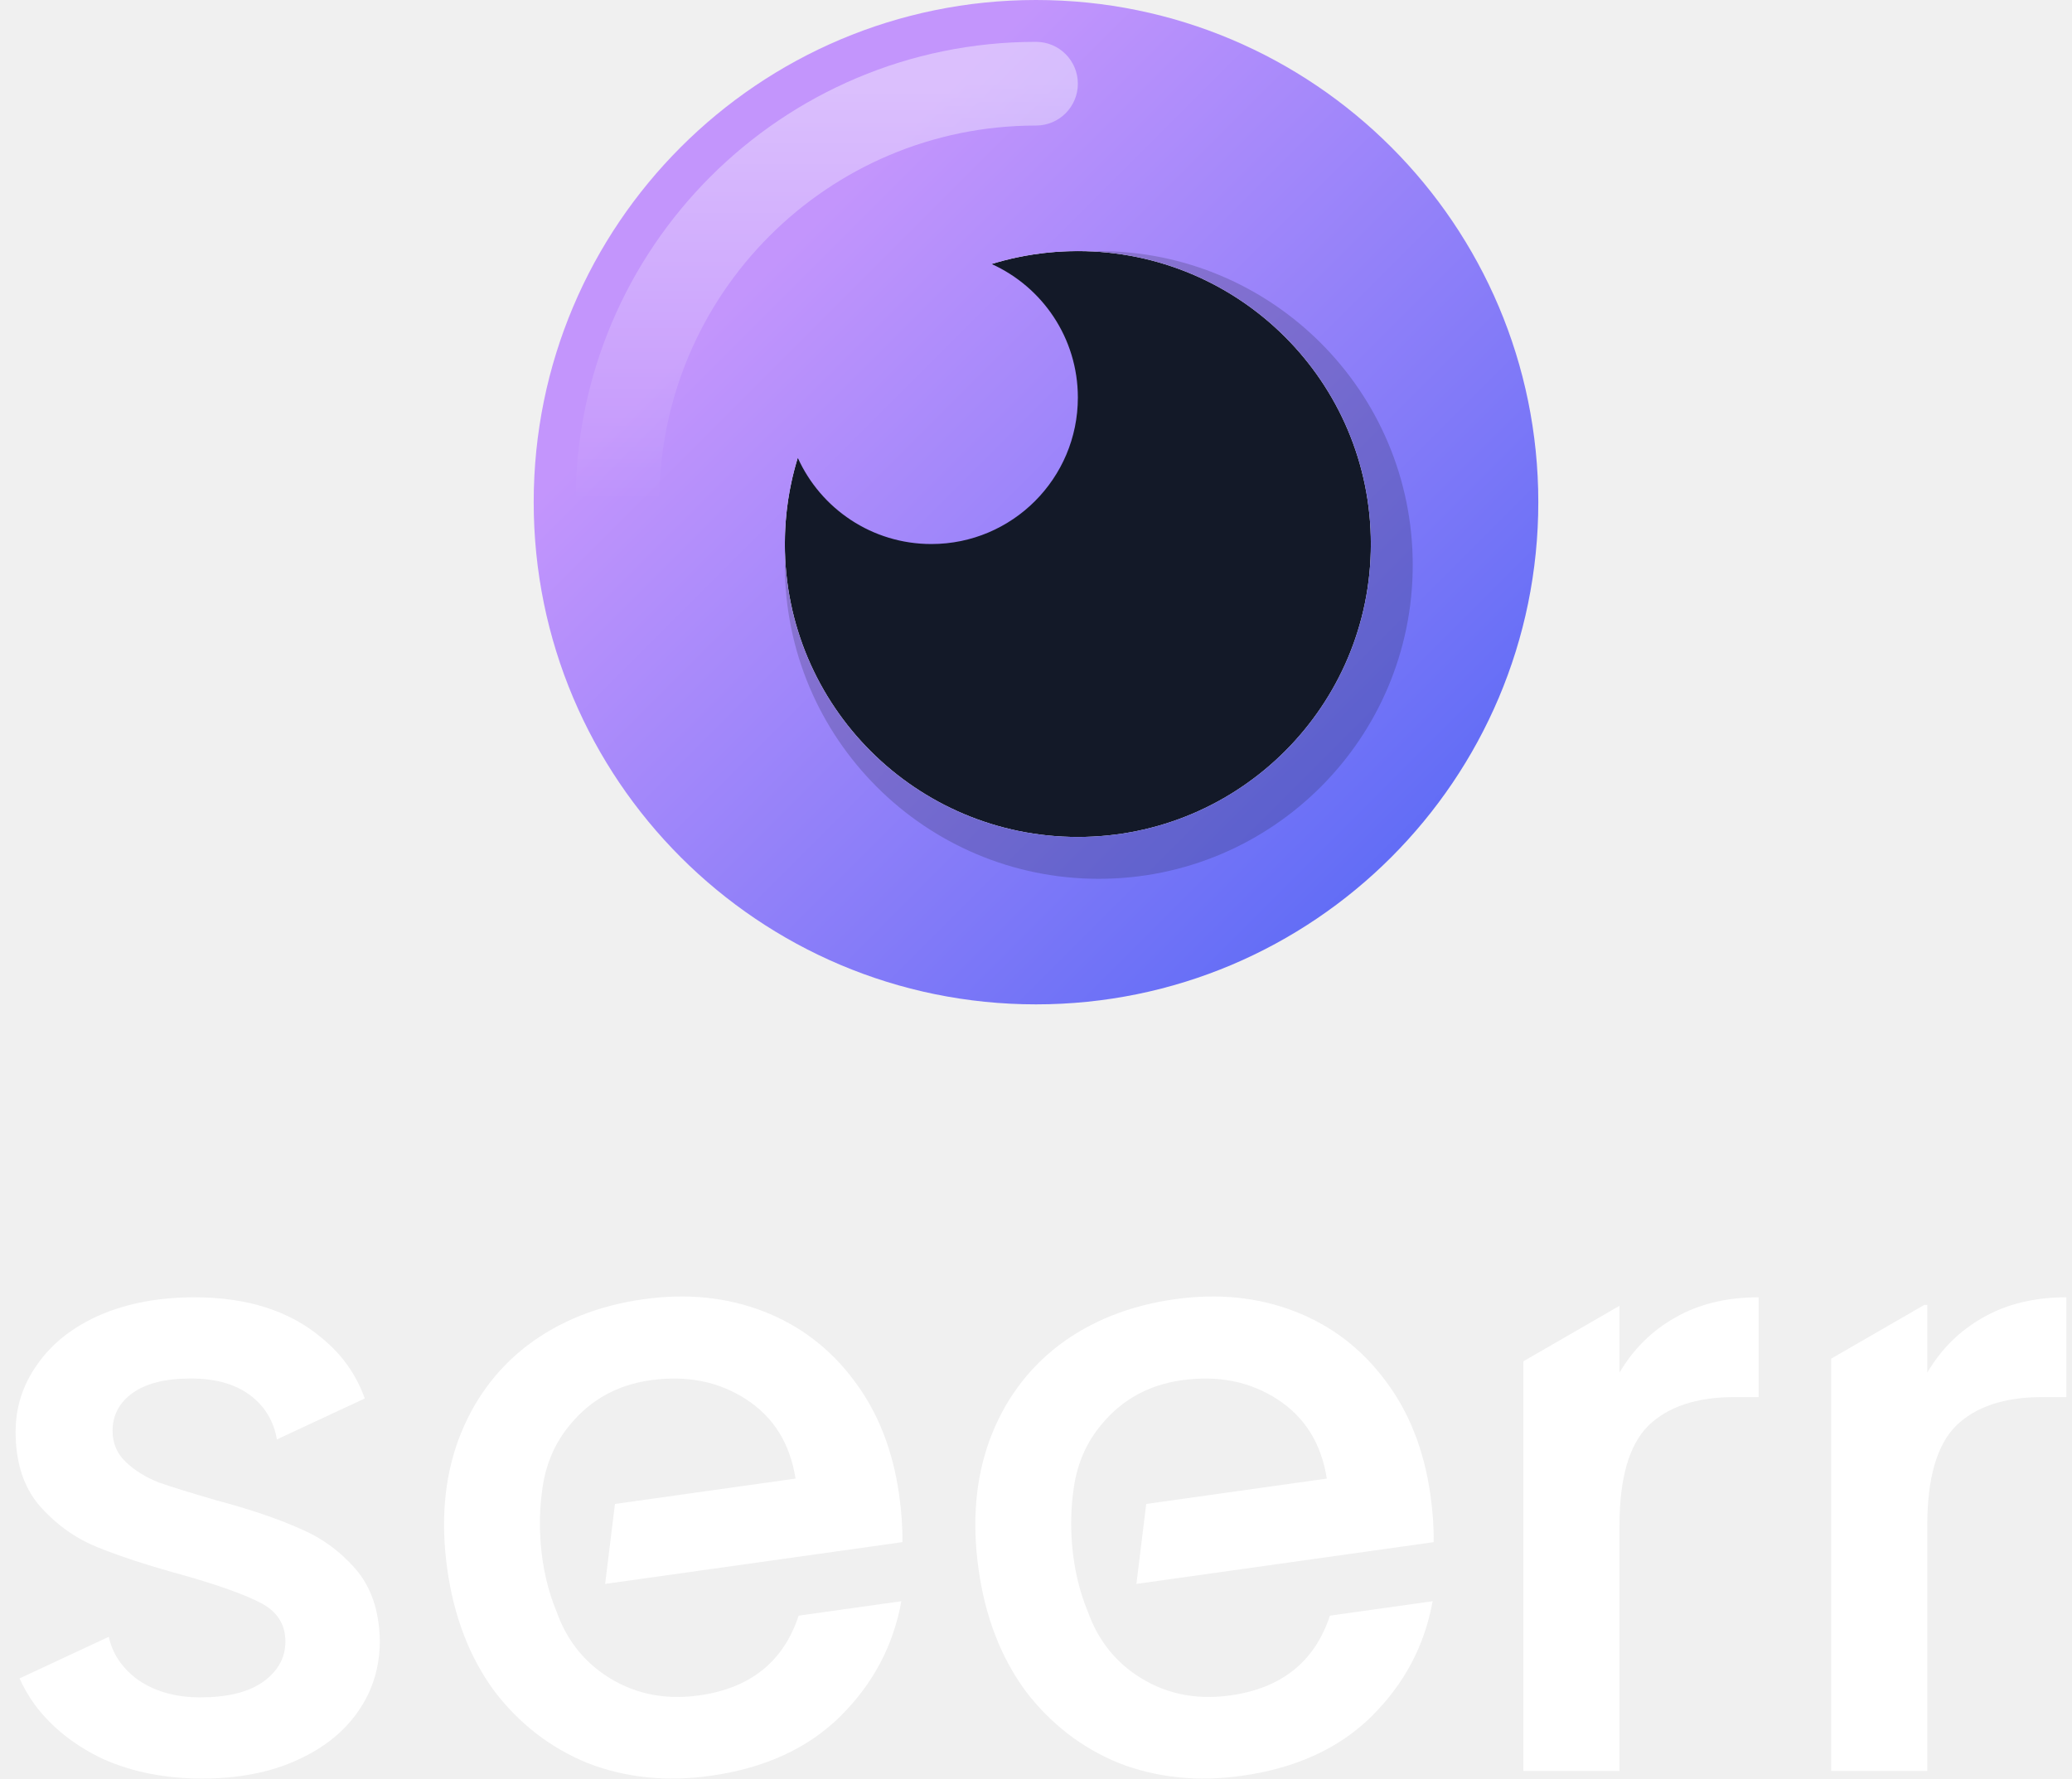
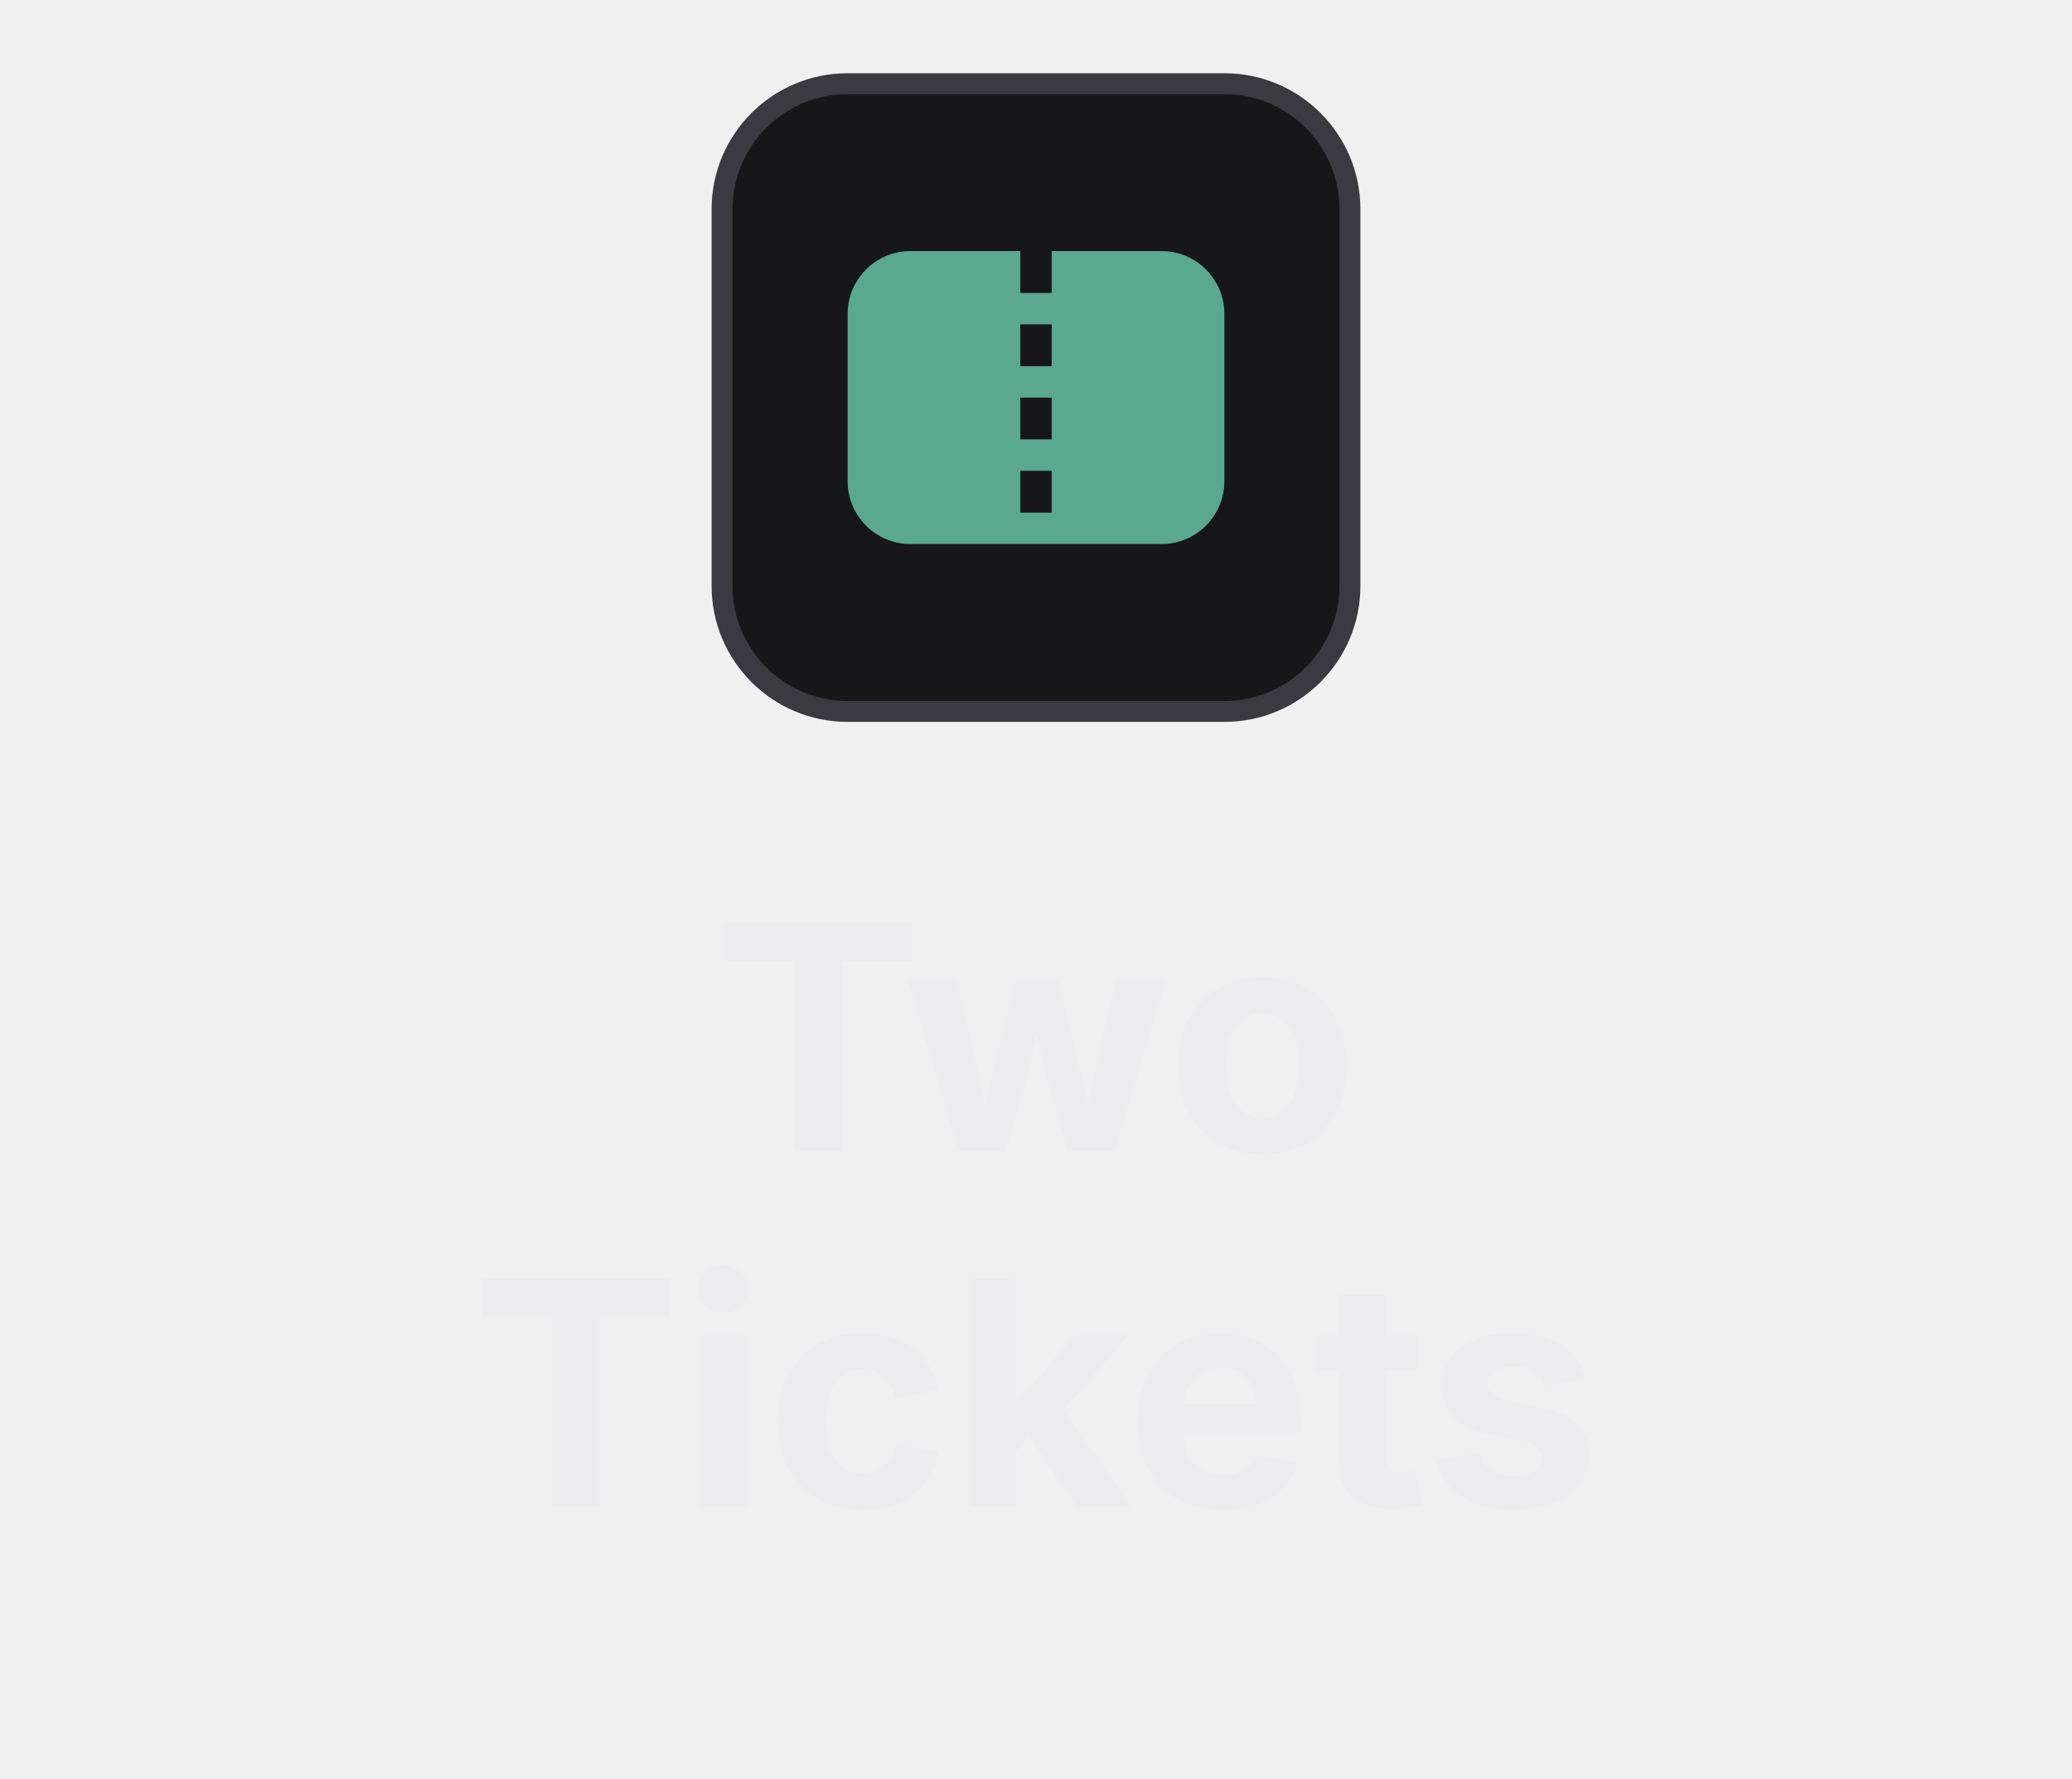
<svg xmlns="http://www.w3.org/2000/svg" width="198" height="170" viewBox="0 0 198 170" fill="none">
-   <circle cx="103" cy="52" r="28" fill="#131928" />
-   <path fill-rule="evenodd" clip-rule="evenodd" d="M99 96C125.51 96 147 74.51 147 48C147 21.49 125.51 0 99 0C72.49 0 51 21.49 51 48C51 74.51 72.49 96 99 96ZM131 52C131 67.464 118.464 80 103 80C87.536 80 75 67.464 75 52C75 49.13 75.432 46.361 76.234 43.755C78.429 48.617 83.319 52 89 52C96.732 52 103 45.732 103 38C103 32.319 99.617 27.429 94.755 25.234C97.362 24.432 100.13 24 103 24C118.464 24 131 36.536 131 52Z" fill="url(#paint0_linear_311_206)" />
-   <path opacity="0.2" fill-rule="evenodd" clip-rule="evenodd" d="M131 52C131 67.464 118.464 80 103 80C87.864 80 75.533 67.99 75.017 52.979C75.006 53.318 75 53.658 75 54C75 70.569 88.431 84 105 84C121.569 84 135 70.569 135 54C135 37.431 121.569 24 105 24C104.66 24 104.321 24.006 103.983 24.017C118.992 24.535 131 36.865 131 52Z" fill="#131928" />
-   <path fill-rule="evenodd" clip-rule="evenodd" d="M99 12C79.118 12 63 28.118 63 48C63 50.209 61.209 52 59 52C56.791 52 55 50.209 55 48C55 23.7 74.7 4 99 4C101.209 4 103 5.791 103 8C103 10.209 101.209 12 99 12Z" fill="url(#paint1_linear_311_206)" />
-   <path fill-rule="evenodd" clip-rule="evenodd" d="M174.984 129.867V169.272H184.169V145.828C184.169 141.301 185.082 138.121 186.909 136.288C188.789 134.456 191.528 133.54 195.127 133.54H197.463V124C194.402 124 191.743 124.647 189.487 125.94C187.285 127.18 185.512 128.931 184.169 131.195V124.728H183.886L174.984 129.867Z" fill="white" />
-   <path fill-rule="evenodd" clip-rule="evenodd" d="M145.573 130.117V169.272H154.758V145.828C154.758 141.301 155.671 138.121 157.498 136.288C159.377 134.456 162.117 133.54 165.716 133.54H168.052V124C164.99 124 162.332 124.647 160.076 125.94C157.874 127.18 156.101 128.931 154.758 131.195V124.814L145.573 130.117Z" fill="white" />
-   <path fill-rule="evenodd" clip-rule="evenodd" d="M136.689 142.875C136.922 144.529 137.026 146.039 137 147.403L108.595 151.395L109.533 143.752L126.79 141.327C126.264 137.972 124.689 135.445 122.063 133.746C119.438 132.047 116.396 131.44 112.939 131.926C109.801 132.367 107.257 133.759 105.308 136.101C103.756 137.917 102.837 140.106 102.55 142.669C102.192 145.346 102.195 149.861 103.977 154.106C104.886 156.629 106.398 158.614 108.513 160.06C111.153 161.866 114.176 162.53 117.58 162.051C122.473 161.364 125.642 158.823 127.085 154.429L136.899 153.05C136.139 157.293 134.188 160.969 131.045 164.078C127.948 167.125 123.819 169.012 118.66 169.737C114.458 170.327 110.55 169.924 106.936 168.527C103.369 167.069 100.387 164.767 97.992 161.62C95.643 158.413 94.15 154.541 93.512 150.004C92.875 145.468 93.22 141.365 94.549 137.695C95.923 133.964 98.127 130.933 101.163 128.601C104.251 126.262 107.949 124.79 112.258 124.185C116.407 123.601 120.231 123.989 123.731 125.348C127.23 126.706 130.117 128.913 132.39 131.968C134.656 134.97 136.089 138.605 136.689 142.875Z" fill="white" />
-   <path fill-rule="evenodd" clip-rule="evenodd" d="M85.921 142.875C86.154 144.529 86.257 146.039 86.232 147.403L57.827 151.395L58.765 143.752L76.022 141.327C75.496 137.972 73.921 135.445 71.295 133.746C68.67 132.047 65.628 131.44 62.171 131.926C59.033 132.367 56.489 133.759 54.54 136.101C52.988 137.917 52.069 140.106 51.782 142.669C51.424 145.345 51.427 149.861 53.209 154.106C54.118 156.629 55.63 158.614 57.745 160.06C60.385 161.866 63.407 162.53 66.812 162.051C71.705 161.364 74.874 158.823 76.317 154.429L86.131 153.05C85.371 157.293 83.42 160.969 80.277 164.078C77.18 167.125 73.051 169.012 67.892 169.737C63.69 170.327 59.782 169.924 56.168 168.527C52.601 167.069 49.619 164.767 47.224 161.62C44.875 158.413 43.382 154.541 42.744 150.004C42.107 145.468 42.452 141.365 43.78 137.695C45.155 133.964 47.359 130.933 50.395 128.601C53.483 126.262 57.181 124.79 61.49 124.185C65.639 123.601 69.463 123.989 72.963 125.348C76.462 126.706 79.349 128.913 81.622 131.968C83.888 134.97 85.321 138.605 85.921 142.875Z" fill="white" />
-   <path fill-rule="evenodd" clip-rule="evenodd" d="M19.297 170C15.806 170 12.664 169.38 9.87 168.141C7.131 166.847 4.956 165.122 3.344 162.967C2.751 162.153 2.26 161.307 1.87 160.427L10.397 156.451C10.721 157.974 11.566 159.283 12.932 160.38C14.597 161.619 16.665 162.239 19.136 162.239C21.714 162.239 23.701 161.754 25.098 160.784C26.548 159.76 27.273 158.466 27.273 156.903C27.273 155.233 26.468 153.993 24.856 153.185C23.299 152.376 20.801 151.487 17.363 150.517C14.033 149.6 11.321 148.711 9.226 147.849C7.131 146.987 5.305 145.666 3.747 143.888C2.243 142.109 1.491 139.764 1.491 136.854C1.491 134.483 2.189 132.327 3.586 130.387C4.983 128.393 6.97 126.83 9.548 125.698C12.18 124.566 15.188 124 18.572 124C23.621 124 27.676 125.293 30.738 127.88C32.667 129.449 34.04 131.379 34.857 133.67L26.459 137.586C26.177 135.927 25.402 134.578 24.131 133.54C22.681 132.354 20.72 131.761 18.25 131.761C15.833 131.761 13.979 132.219 12.69 133.135C11.401 134.052 10.757 135.264 10.757 136.773C10.757 137.959 11.186 138.956 12.046 139.765C12.905 140.573 13.953 141.22 15.188 141.705C16.423 142.136 18.25 142.702 20.667 143.402C23.89 144.265 26.521 145.154 28.562 146.07C30.657 146.933 32.457 148.226 33.961 149.951C35.465 151.675 36.243 153.966 36.297 156.822C36.297 159.356 35.599 161.619 34.202 163.613C32.806 165.608 30.819 167.17 28.24 168.302C25.716 169.434 22.735 170 19.297 170Z" fill="white" />
-   <defs>
-     <linearGradient id="paint0_linear_311_206" x1="99" y1="-2.07126e-06" x2="168.5" y2="69.5" gradientUnits="userSpaceOnUse">
-       <stop stop-color="#C395FC" />
-       <stop offset="1" stop-color="#4F65F5" />
-     </linearGradient>
-     <linearGradient id="paint1_linear_311_206" x1="79" y1="8" x2="79" y2="48" gradientUnits="userSpaceOnUse">
-       <stop stop-color="white" stop-opacity="0.4" />
-       <stop offset="1" stop-color="white" stop-opacity="0" />
-     </linearGradient>
-   </defs>
+   <rect x="69" y="8" width="60" height="60" rx="12" fill="#17171A" stroke="#3A3A40" stroke-width="2" />
+   <rect x="81" y="24" width="36" height="28" rx="6" fill="#5AA88E" />
+   <line x1="99" y1="24" x2="99" y2="52" stroke="#17171A" stroke-width="3" stroke-dasharray="4 3" />
+   <text x="99" y="110" text-anchor="middle" font-family="system-ui, -apple-system, 'Segoe UI', sans-serif" font-size="30" font-weight="700" fill="#EDEDEF">Two</text>
+   <text x="99" y="144" text-anchor="middle" font-family="system-ui, -apple-system, 'Segoe UI', sans-serif" font-size="30" font-weight="700" fill="#EDEDEF">Tickets</text>
</svg>
